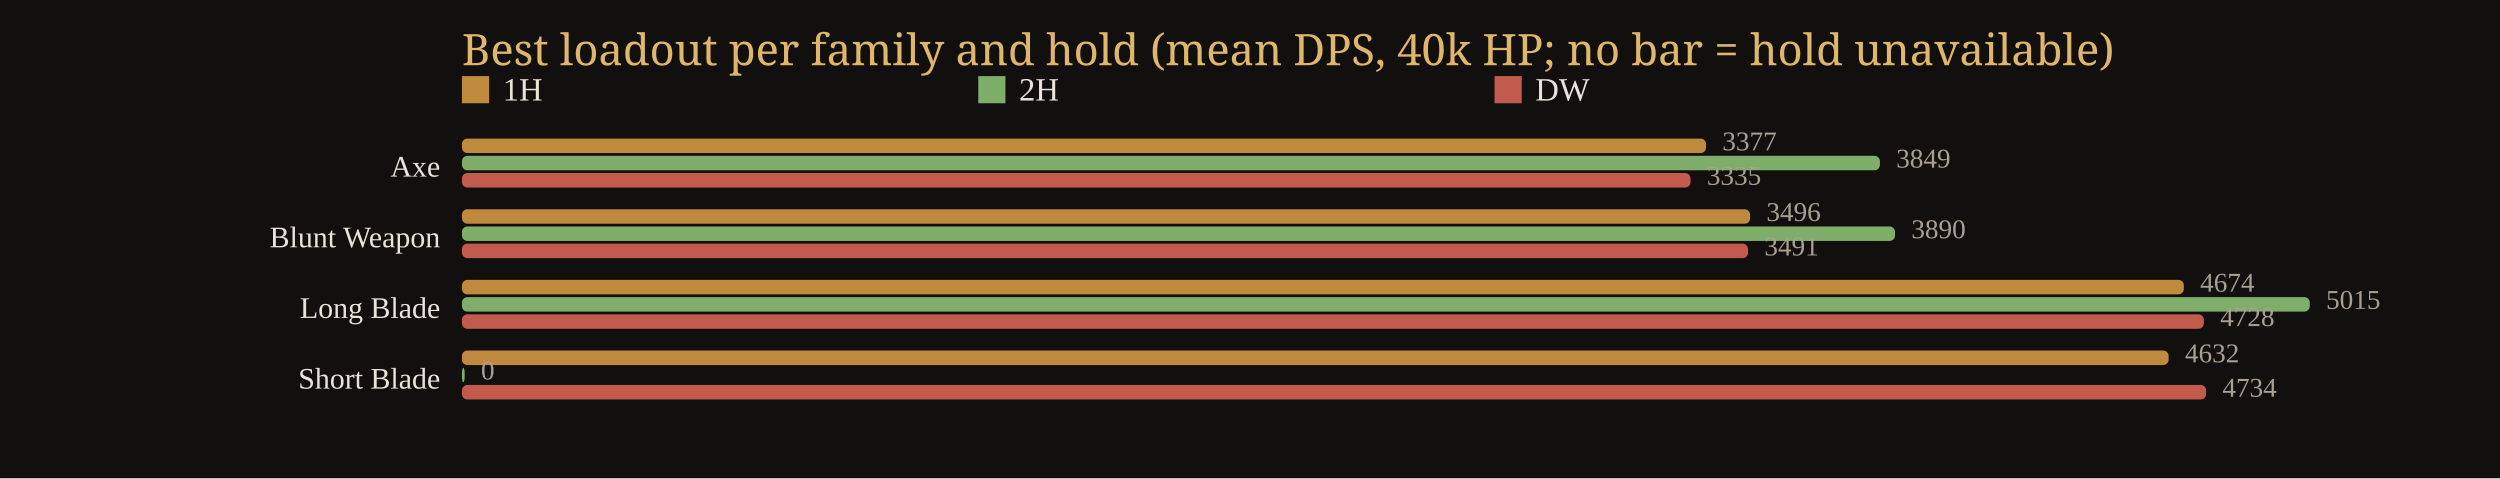
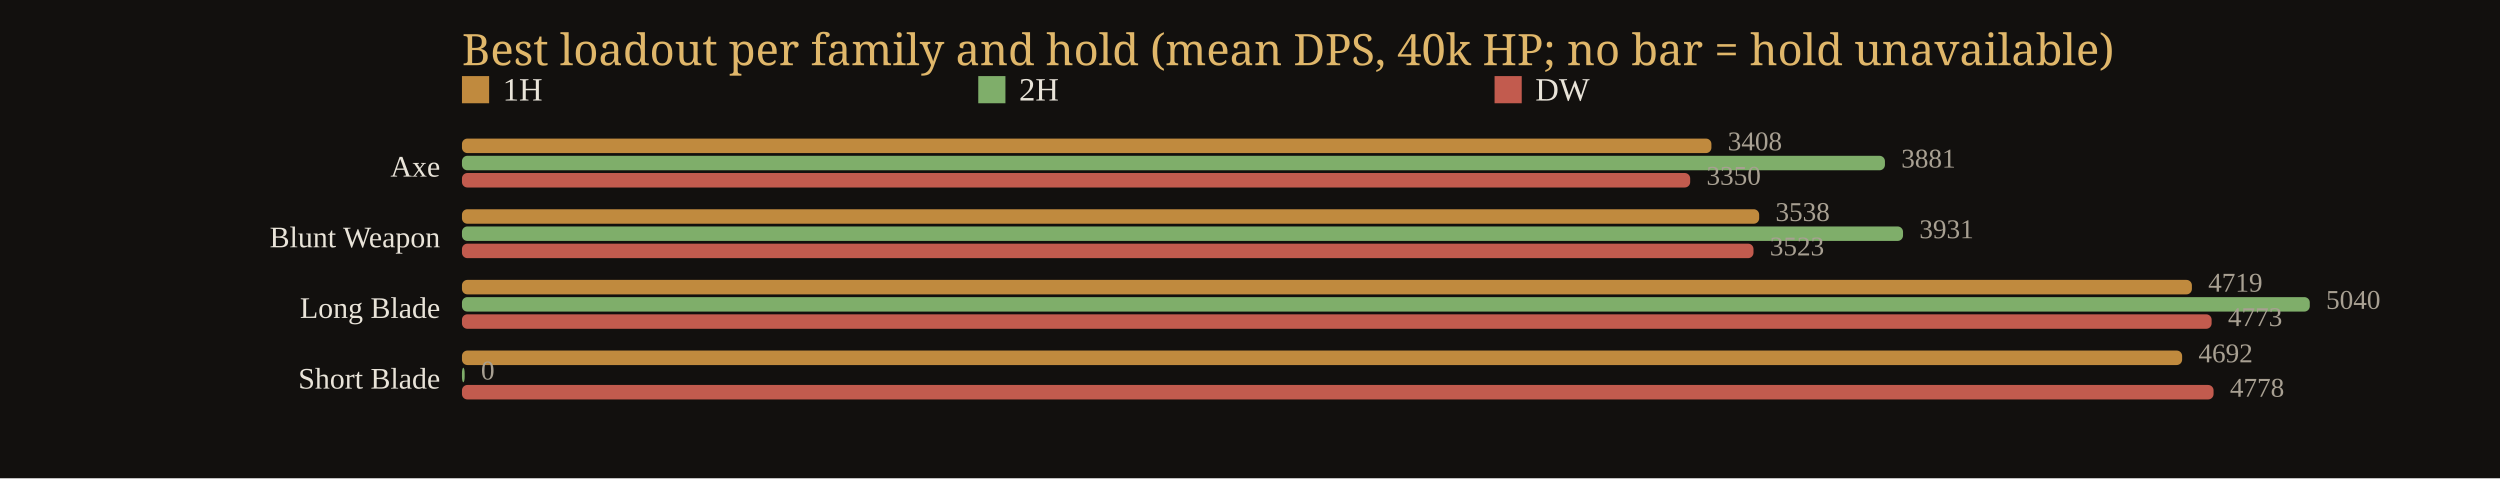
<svg viewBox="0 0 920 176" width="100%" role="img" aria-label="Best loadout per family and hold (mean DPS, 40k HP; no bar = hold unavailable)" style="display:block;max-width:100%;height:auto">
  <rect x="0" y="0" width="920" height="176" fill="#12100e" />
  <text x="170" y="24" fill="#e0b76a" font-size="16" font-family="Georgia,serif">Best loadout per family and hold (mean DPS, 40k HP; no bar = hold unavailable)</text>
  <g transform="translate(170, 28)">
    <rect width="10" height="10" fill="#c08a3e" />
    <text x="15" y="9" fill="#e9e4d9" font-size="12">1H</text>
  </g>
  <g transform="translate(360, 28)">
    <rect width="10" height="10" fill="#7fae6a" />
    <text x="15" y="9" fill="#e9e4d9" font-size="12">2H</text>
  </g>
  <g transform="translate(550, 28)">
    <rect width="10" height="10" fill="#c25b4e" />
    <text x="15" y="9" fill="#e9e4d9" font-size="12">DW</text>
  </g>
  <text x="162" y="65" fill="#e9e4d9" font-size="11" text-anchor="end">Axe</text>
-   <rect x="170" y="51" width="457.821" height="5.333" fill="#c08a3e" rx="2" />
-   <text x="633.821" y="55.333" fill="#a8a092" font-size="10">3377</text>
-   <rect x="170" y="57.333" width="521.813" height="5.333" fill="#7fae6a" rx="2" />
-   <text x="697.813" y="61.667" fill="#a8a092" font-size="10">3849</text>
-   <rect x="170" y="63.667" width="452.121" height="5.333" fill="#c25b4e" rx="2" />
-   <text x="628.121" y="68" fill="#a8a092" font-size="10">3335</text>
+   <rect x="170" y="51" width="459.802" height="5.333" fill="#c08a3e" rx="2" />
+   <text x="635.802" y="55.333" fill="#a8a092" font-size="10">3408</text>
+   <rect x="170" y="57.333" width="523.661" height="5.333" fill="#7fae6a" rx="2" />
+   <text x="699.661" y="61.667" fill="#a8a092" font-size="10">3881</text>
+   <rect x="170" y="63.667" width="451.988" height="5.333" fill="#c25b4e" rx="2" />
+   <text x="627.988" y="68" fill="#a8a092" font-size="10">3350</text>
  <text x="162" y="91" fill="#e9e4d9" font-size="11" text-anchor="end">Blunt Weapon</text>
-   <rect x="170" y="77" width="474.027" height="5.333" fill="#c08a3e" rx="2" />
-   <text x="650.027" y="81.333" fill="#a8a092" font-size="10">3496</text>
-   <rect x="170" y="83.333" width="527.374" height="5.333" fill="#7fae6a" rx="2" />
-   <text x="703.374" y="87.667" fill="#a8a092" font-size="10">3890</text>
-   <rect x="170" y="89.667" width="473.287" height="5.333" fill="#c25b4e" rx="2" />
-   <text x="649.287" y="94" fill="#a8a092" font-size="10">3491</text>
+   <rect x="170" y="77" width="477.374" height="5.333" fill="#c08a3e" rx="2" />
+   <text x="653.374" y="81.333" fill="#a8a092" font-size="10">3538</text>
+   <rect x="170" y="83.333" width="530.317" height="5.333" fill="#7fae6a" rx="2" />
+   <text x="706.317" y="87.667" fill="#a8a092" font-size="10">3931</text>
+   <rect x="170" y="89.667" width="475.29" height="5.333" fill="#c25b4e" rx="2" />
+   <text x="651.29" y="94" fill="#a8a092" font-size="10">3523</text>
  <text x="162" y="117" fill="#e9e4d9" font-size="11" text-anchor="end">Long Blade</text>
-   <rect x="170" y="103" width="633.657" height="5.333" fill="#c08a3e" rx="2" />
-   <text x="809.657" y="107.333" fill="#a8a092" font-size="10">4674</text>
+   <rect x="170" y="103" width="636.617" height="5.333" fill="#c08a3e" rx="2" />
+   <text x="812.617" y="107.333" fill="#a8a092" font-size="10">4719</text>
  <rect x="170" y="109.333" width="680" height="5.333" fill="#7fae6a" rx="2" />
-   <text x="856" y="113.667" fill="#a8a092" font-size="10">5015</text>
-   <rect x="170" y="115.667" width="641.026" height="5.333" fill="#c25b4e" rx="2" />
-   <text x="817.026" y="120" fill="#a8a092" font-size="10">4728</text>
+   <text x="856" y="113.667" fill="#a8a092" font-size="10">5040</text>
+   <rect x="170" y="115.667" width="643.881" height="5.333" fill="#c25b4e" rx="2" />
+   <text x="819.881" y="120" fill="#a8a092" font-size="10">4773</text>
  <text x="162" y="143" fill="#e9e4d9" font-size="11" text-anchor="end">Short Blade</text>
-   <rect x="170" y="129" width="628.06" height="5.333" fill="#c08a3e" rx="2" />
-   <text x="804.06" y="133.333" fill="#a8a092" font-size="10">4632</text>
+   <rect x="170" y="129" width="633.024" height="5.333" fill="#c08a3e" rx="2" />
+   <text x="809.024" y="133.333" fill="#a8a092" font-size="10">4692</text>
  <rect x="170" y="135.333" width="1" height="5.333" fill="#7fae6a" rx="2" />
  <text x="177" y="139.667" fill="#a8a092" font-size="10">0</text>
-   <rect x="170" y="141.667" width="641.845" height="5.333" fill="#c25b4e" rx="2" />
-   <text x="817.845" y="146" fill="#a8a092" font-size="10">4734</text>
+   <rect x="170" y="141.667" width="644.596" height="5.333" fill="#c25b4e" rx="2" />
+   <text x="820.596" y="146" fill="#a8a092" font-size="10">4778</text>
</svg>
